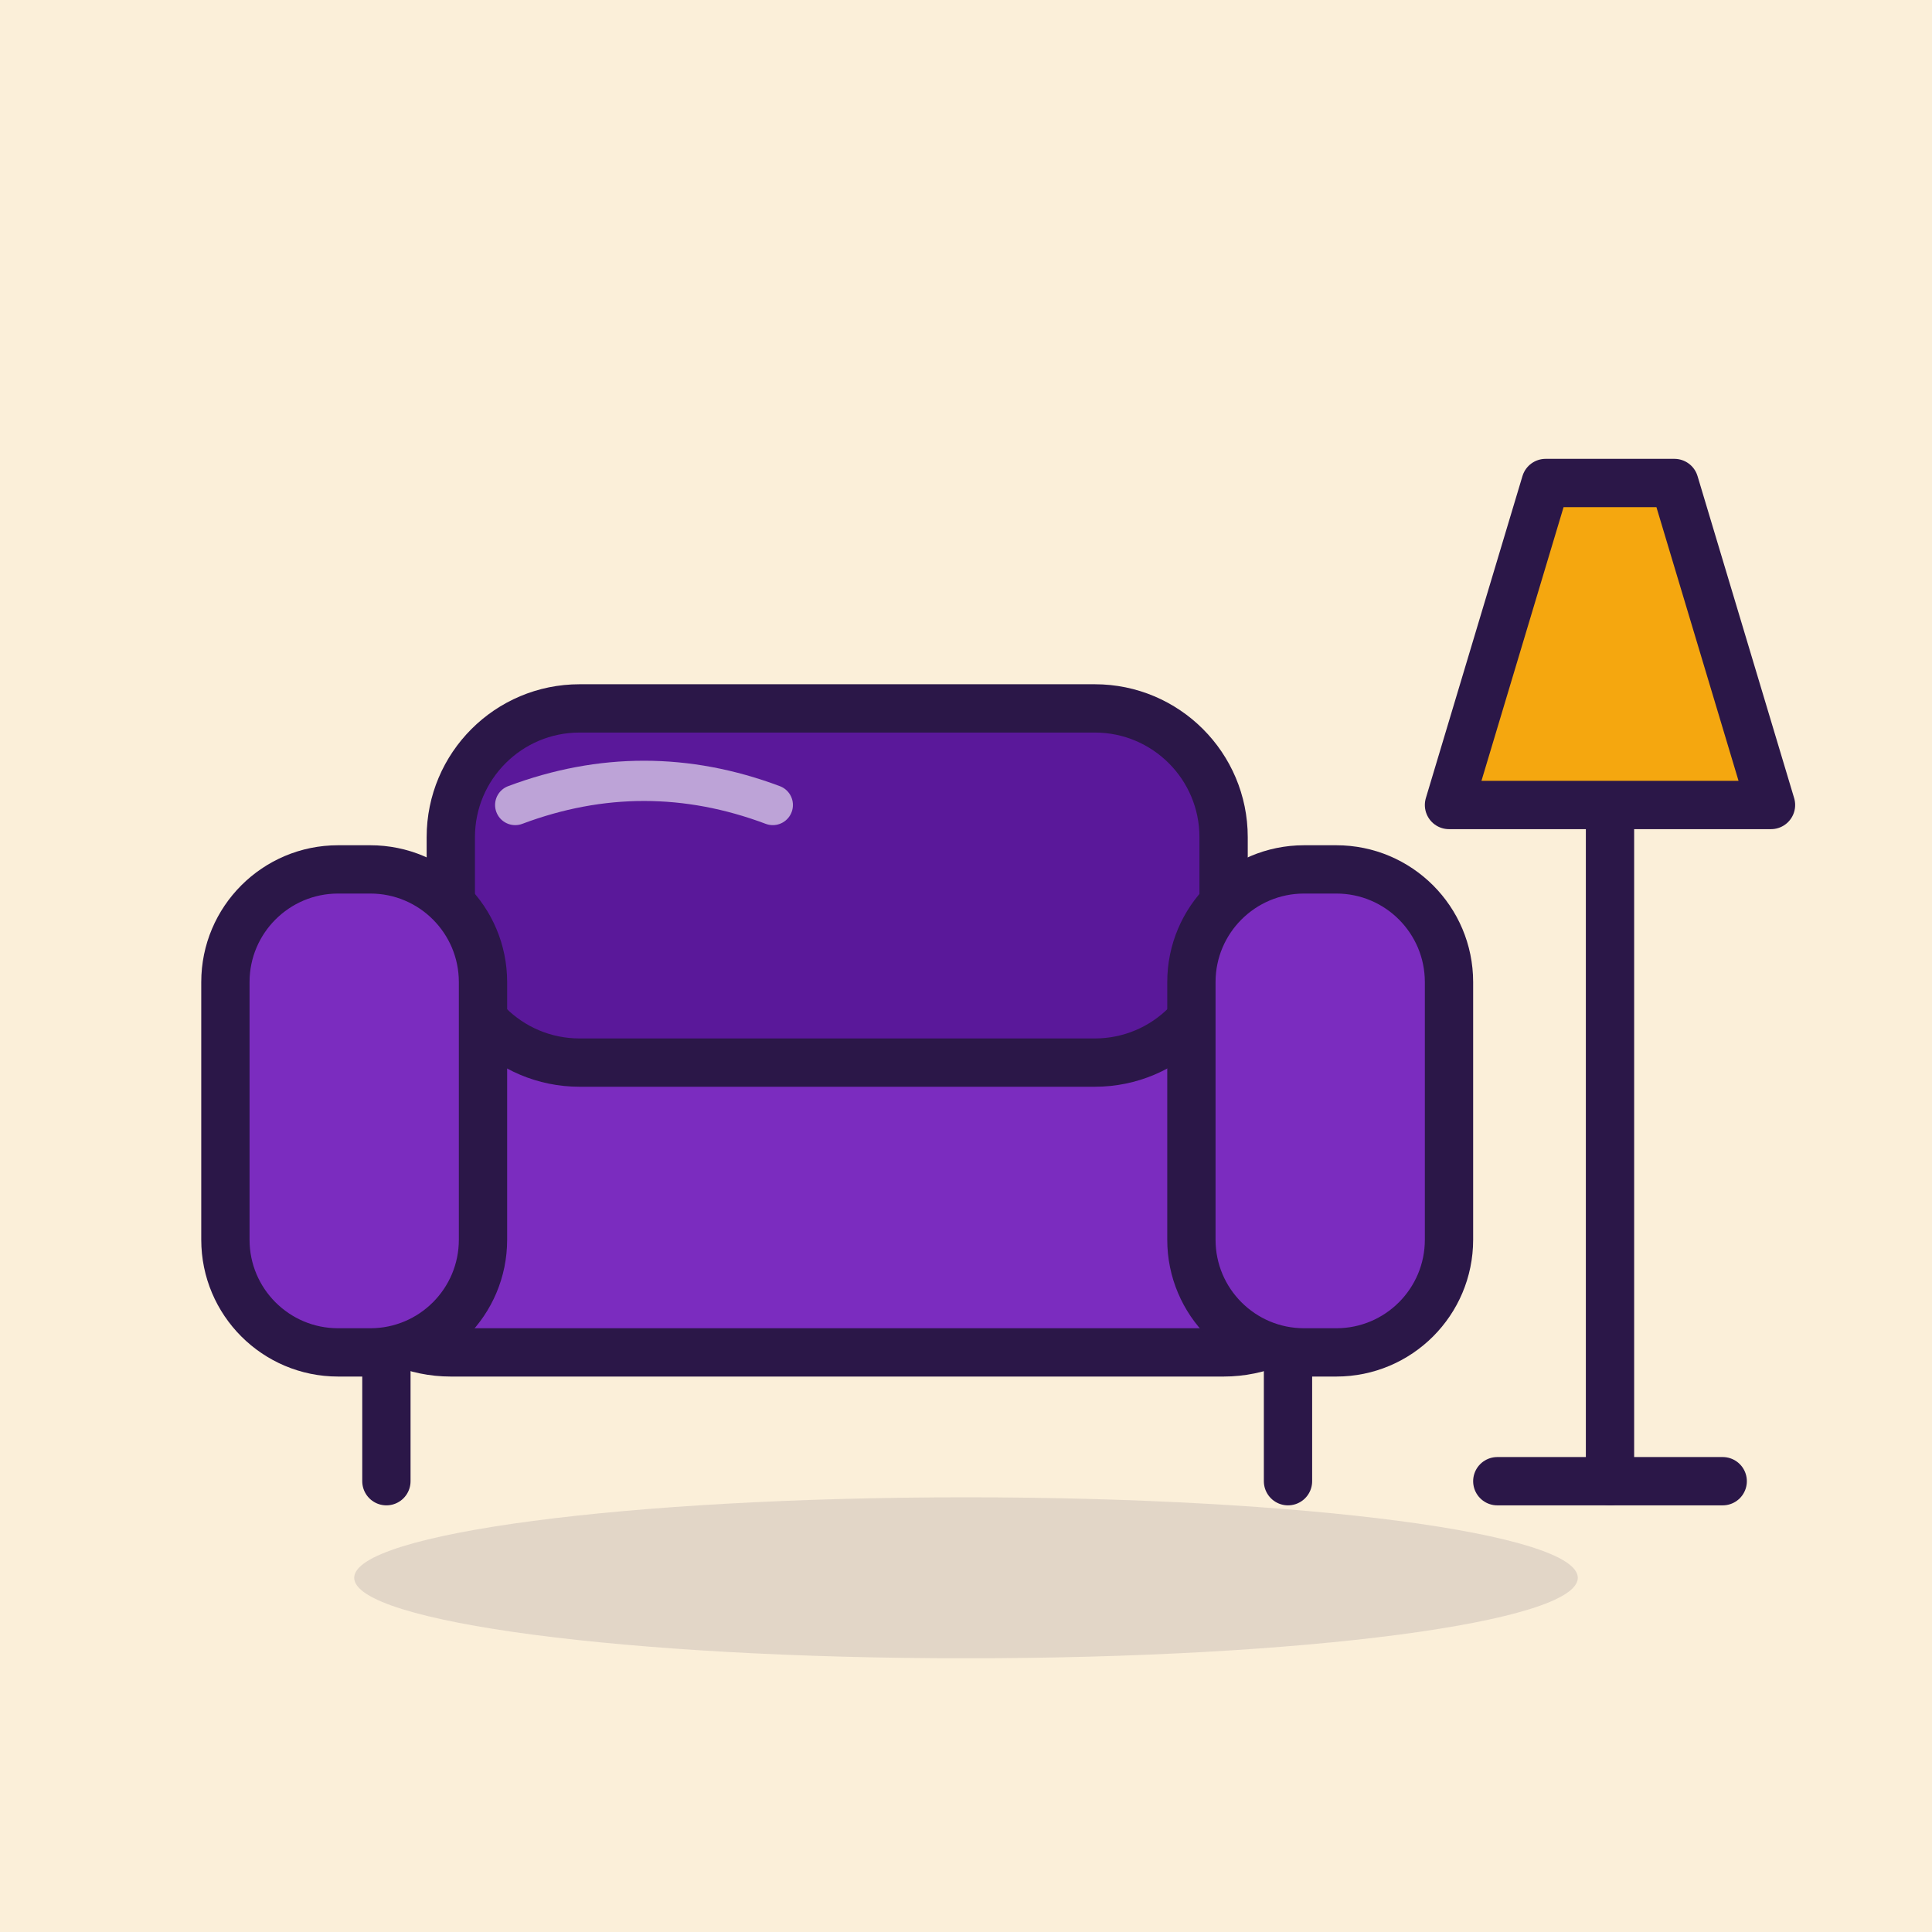
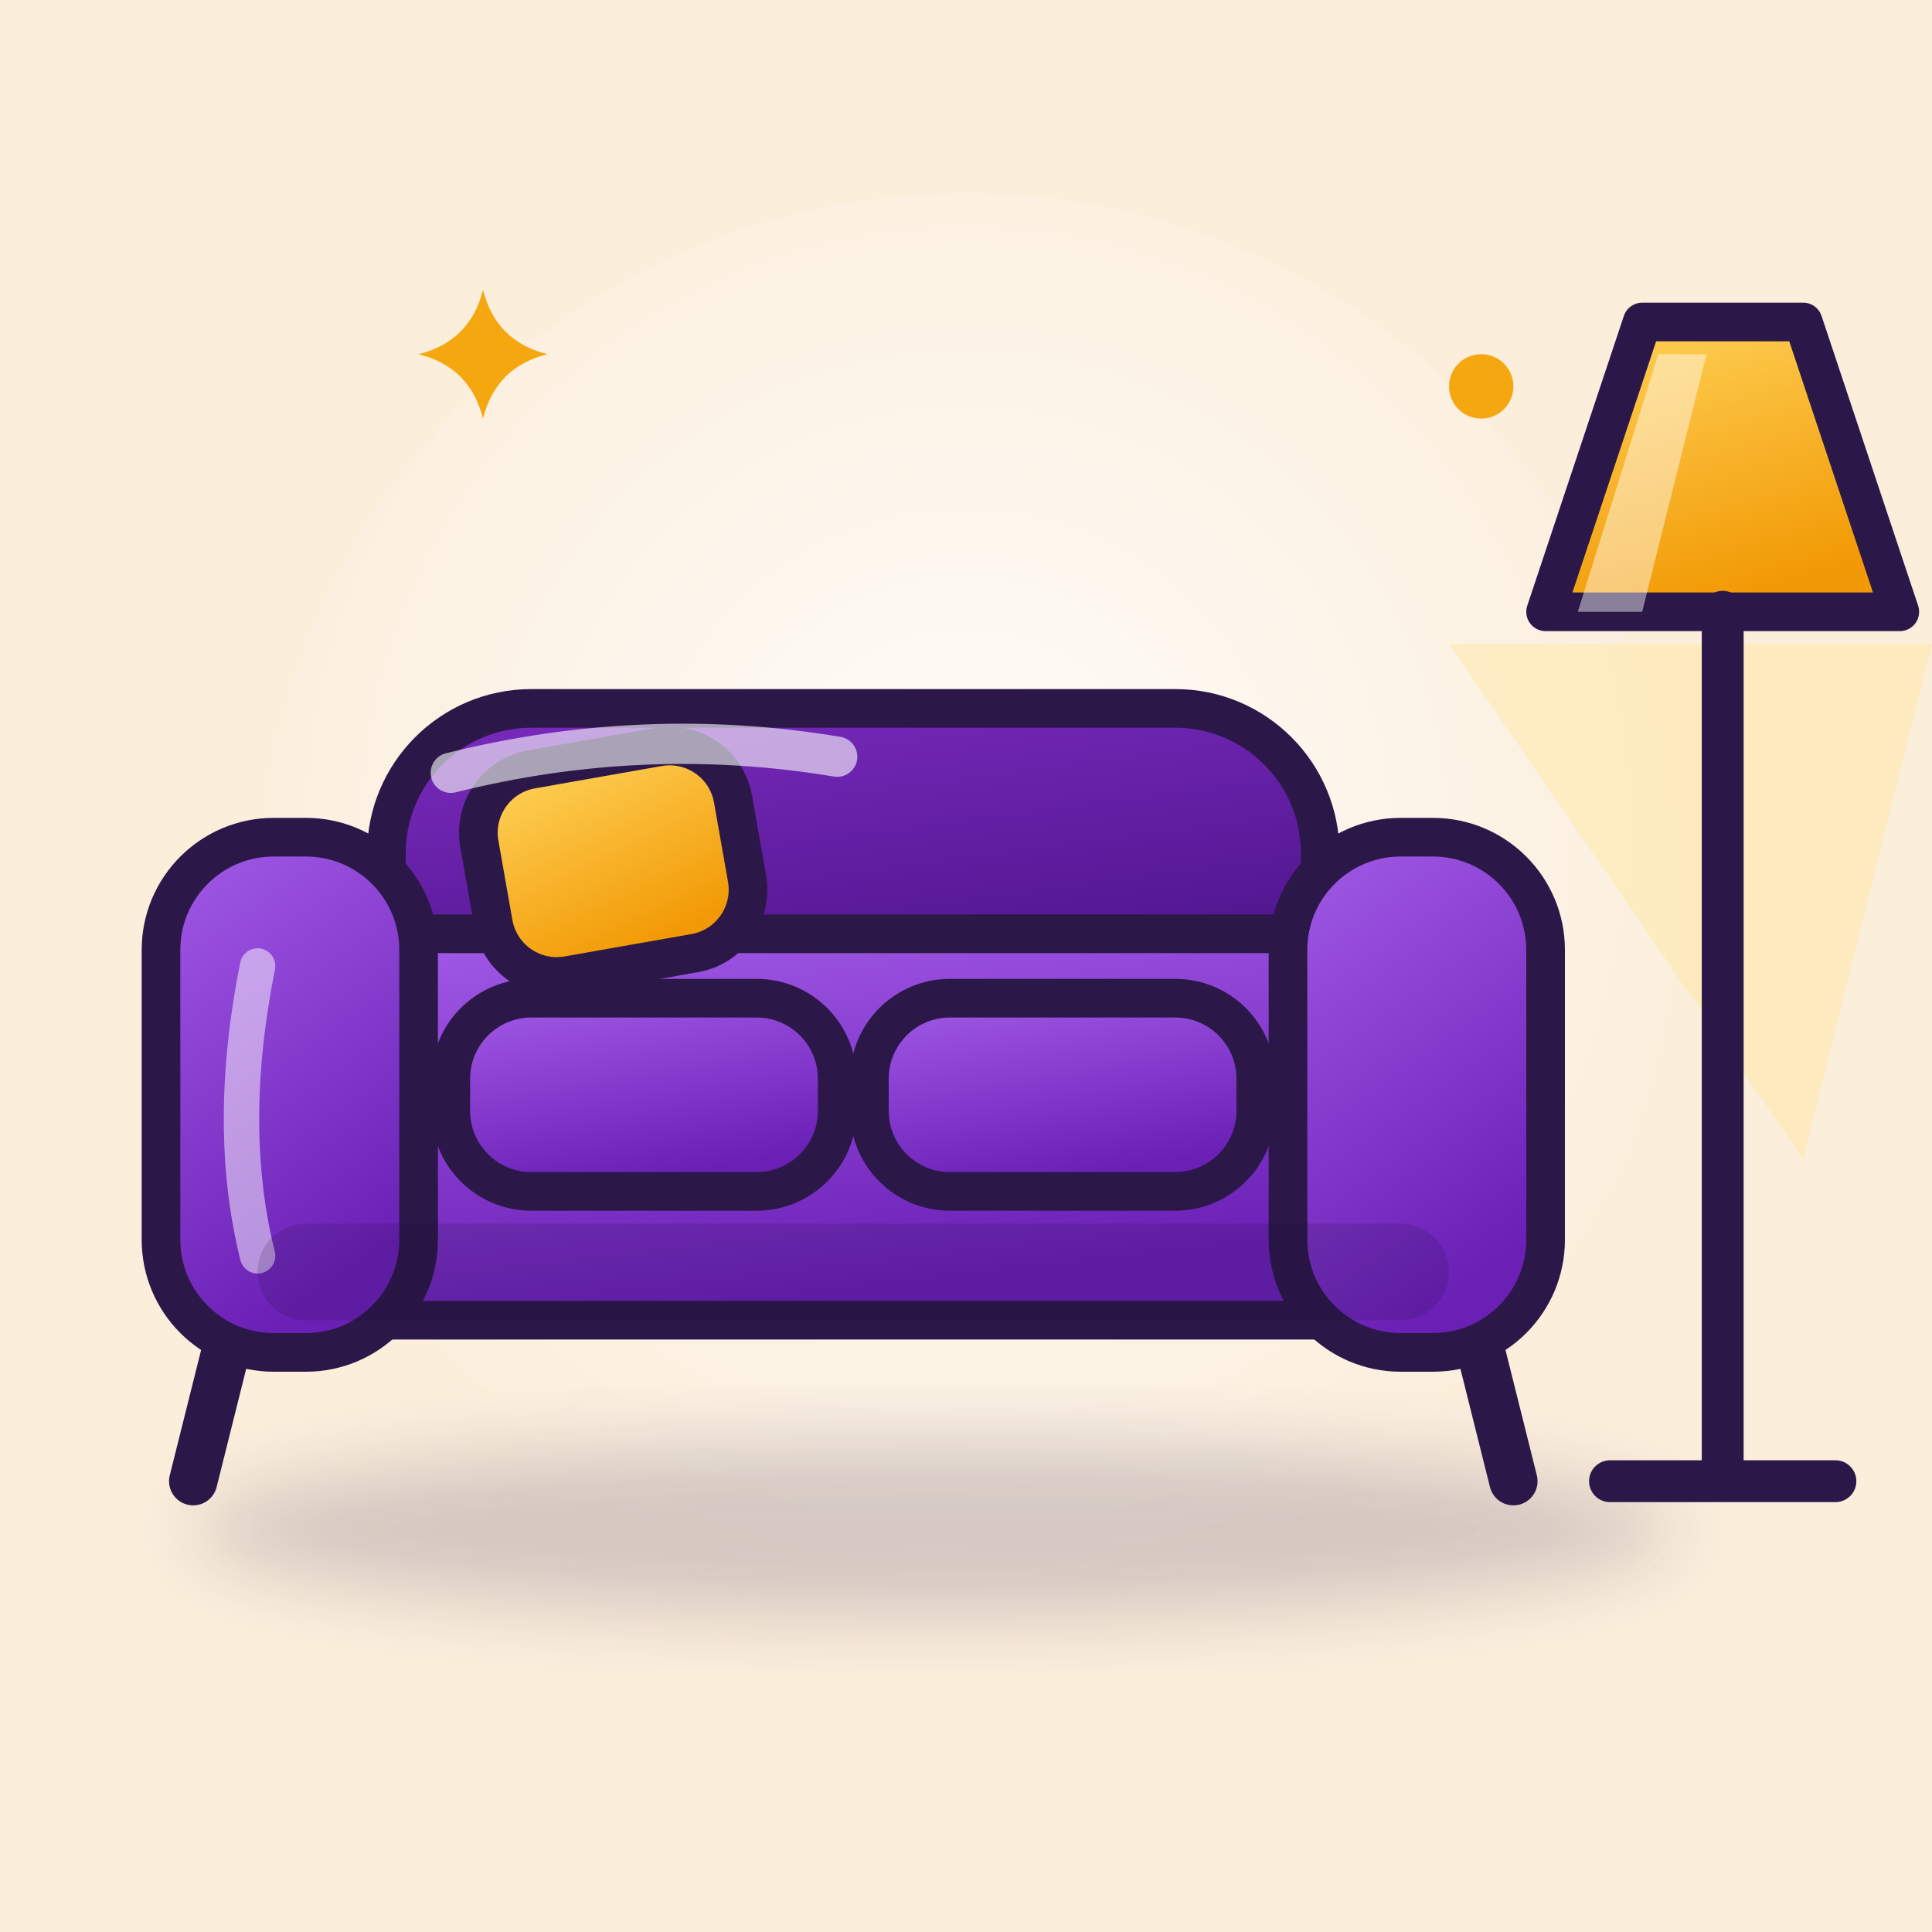
<svg xmlns="http://www.w3.org/2000/svg" viewBox="0 0 120 120" role="img">
-   <rect width="120" height="120" fill="#FBEFD9" />
-   <ellipse cx="60" cy="98" rx="38" ry="5" fill="#2B1748" opacity="0.12" />
-   <g stroke="#2B1748" stroke-width="3" stroke-linejoin="round" stroke-linecap="round">
-     <rect x="20" y="58" width="64" height="26" rx="8" fill="#7B2CBF" />
-     <rect x="28" y="44" width="48" height="22" rx="8" fill="#5A189A" />
-     <rect x="14" y="54" width="16" height="30" rx="7" fill="#7B2CBF" />
-     <rect x="74" y="54" width="16" height="30" rx="7" fill="#7B2CBF" />
-     <path d="M24 84 V92 M80 84 V92" />
-     <path d="M100 92 V50" />
-     <path d="M90 50 L96 30 H104 L110 50 Z" fill="#F5A70F" />
-     <path d="M93 92 H107" />
-     <path d="M32 50 Q40 47 48 50" fill="none" stroke="#FFFFFF" stroke-width="2.5" opacity="0.6" />
+   <defs>
+     <linearGradient id="pur" x1="0" y1="0" x2="0.35" y2="1">
+       <stop offset="0" stop-color="#A35BE8" />
+       <stop offset="1" stop-color="#6A1FB5" />
+     </linearGradient>
+     <linearGradient id="purD" x1="0" y1="0" x2="0.35" y2="1">
+       <stop offset="0" stop-color="#7B2CBF" />
+       <stop offset="1" stop-color="#4A1287" />
+     </linearGradient>
+     <linearGradient id="gold" x1="0" y1="0" x2="0.35" y2="1">
+       <stop offset="0" stop-color="#FFD45C" />
+       <stop offset="1" stop-color="#F29A05" />
+     </linearGradient>
+     <linearGradient id="goldD" x1="0" y1="0" x2="0.35" y2="1">
+       <stop offset="0" stop-color="#F2A20C" />
+       <stop offset="1" stop-color="#C97A00" />
+     </linearGradient>
+     <linearGradient id="slate" x1="0" y1="0" x2="0.35" y2="1">
+       <stop offset="0" stop-color="#66737B" />
+       <stop offset="1" stop-color="#353F46" />
+     </linearGradient>
+     <linearGradient id="slateL" x1="0" y1="0" x2="0.35" y2="1">
+       <stop offset="0" stop-color="#B8C3CA" />
+       <stop offset="1" stop-color="#7F8C94" />
+     </linearGradient>
+     <linearGradient id="red" x1="0" y1="0" x2="0.35" y2="1">
+       <stop offset="0" stop-color="#FF7A66" />
+       <stop offset="1" stop-color="#CC3526" />
+     </linearGradient>
+     <linearGradient id="blue" x1="0" y1="0" x2="0.35" y2="1">
+       <stop offset="0" stop-color="#5DB0F5" />
+       <stop offset="1" stop-color="#1C64A8" />
+     </linearGradient>
+     <linearGradient id="green" x1="0" y1="0" x2="0.35" y2="1">
+       <stop offset="0" stop-color="#5CC183" />
+       <stop offset="1" stop-color="#22794A" />
+     </linearGradient>
+     <linearGradient id="greenD" x1="0" y1="0" x2="0.35" y2="1">
+       <stop offset="0" stop-color="#2F8F57" />
+       <stop offset="1" stop-color="#155A33" />
+     </linearGradient>
+     <linearGradient id="pink" x1="0" y1="0" x2="0.35" y2="1">
+       <stop offset="0" stop-color="#FF8FB5" />
+       <stop offset="1" stop-color="#D02F6B" />
+     </linearGradient>
+     <linearGradient id="teal" x1="0" y1="0" x2="0.35" y2="1">
+       <stop offset="0" stop-color="#4CC4D2" />
+       <stop offset="1" stop-color="#14808E" />
+     </linearGradient>
+     <linearGradient id="cream" x1="0" y1="0" x2="0.35" y2="1">
+       <stop offset="0" stop-color="#FFFFFF" />
+       <stop offset="1" stop-color="#E6DEF2" />
+     </linearGradient>
+     <linearGradient id="brown" x1="0" y1="0" x2="0.35" y2="1">
+       <stop offset="0" stop-color="#C68B52" />
+       <stop offset="1" stop-color="#7E4F22" />
+     </linearGradient>
+     <linearGradient id="screen" x1="0" y1="0" x2="0.35" y2="1">
+       <stop offset="0" stop-color="#D6EDFF" />
+       <stop offset="1" stop-color="#7FBDF2" />
+     </linearGradient>
+     <linearGradient id="wood" x1="0" y1="0" x2="0.35" y2="1">
+       <stop offset="0" stop-color="#E0A869" />
+       <stop offset="1" stop-color="#A8692E" />
+     </linearGradient>
+     <linearGradient id="glow" x1="0" y1="0" x2="0.35" y2="1">
+       <stop offset="0" stop-color="#FFF3C4" />
+       <stop offset="1" stop-color="#FFD45C" />
+     </linearGradient>
+     <linearGradient id="skin" x1="0" y1="0" x2="0.35" y2="1">
+       <stop offset="0" stop-color="#FFFFFF" />
+       <stop offset="1" stop-color="#F1EAF9" />
+     </linearGradient>
+     <filter id="soft" x="-30%" y="-30%" width="160%" height="160%">
+       <feGaussianBlur stdDeviation="2.2" />
+     </filter>
+     <radialGradient id="halo" cx="0.5" cy="0.45" r="0.55">
+       <stop offset="0" stop-color="#FFFFFF" stop-opacity="0.85" />
+       <stop offset="1" stop-color="#FFFFFF" stop-opacity="0" />
+     </radialGradient>
+   </defs>
+   <rect width="120" height="120" fill="#FBEEDB" />
+   <circle cx="60" cy="56" r="44" fill="url(#halo)" />
+   <path d="M30 18.0 Q30.8 21.2 34.0 22 Q30.8 22.8 30 26.0 Q29.2 22.8 26.0 22 Q29.2 21.2 30 18.0 Z" fill="#F5A70F" stroke="none" />
+   <circle cx="92" cy="24" r="2" fill="#F5A70F" opacity="1" stroke="none" />
+   <ellipse cx="58" cy="95" rx="46" ry="5.5" fill="#2B1748" opacity="0.18" filter="url(#soft)" />
+   <g stroke="#2B1748" stroke-width="2.4" stroke-linejoin="round" stroke-linecap="round">
+     <path d="M96 38 L102 20 H112 L118 38 Z" fill="url(#gold)" />
+     <path d="M98 38 L103 22 H106 L102 38 Z" fill="#FFFFFF" opacity="0.45" stroke="none" />
+     <path d="M90 40 L120 40 L112 72 Z" fill="#FFE7A3" opacity="0.5" stroke="none" />
+     <path d="M107 38 V92 M100 92 H114" stroke-width="2.6" />
+     <rect x="24" y="44" width="58" height="22" rx="9" fill="url(#purD)" />
+     <rect x="16" y="58" width="74" height="24" rx="8" fill="url(#pur)" />
+     <rect x="28" y="62" width="24" height="12" rx="5" fill="url(#pur)" />
+     <rect x="54" y="62" width="24" height="12" rx="5" fill="url(#pur)" />
+     <rect x="10" y="52" width="16" height="32" rx="7" fill="url(#pur)" />
+     <rect x="80" y="52" width="16" height="32" rx="7" fill="url(#pur)" />
+     <rect x="30" y="47" width="16" height="13" rx="4" fill="url(#gold)" transform="rotate(-10 38 53)" />
+     <path d="M14 84 L12 92 M92 84 L94 92" stroke-width="3" />
+     <path d="M28 48 Q40 45 52 47" fill="none" stroke="#FFFFFF" stroke-width="2.5" opacity="0.6" />
+     <path d="M16 60 Q14 70 16 78" fill="none" stroke="#FFFFFF" stroke-width="2.2" opacity="0.5" />
+     <rect x="16" y="76" width="74" height="6" rx="3" fill="#1B0B33" opacity="0.16" stroke="none" />
  </g>
</svg>
